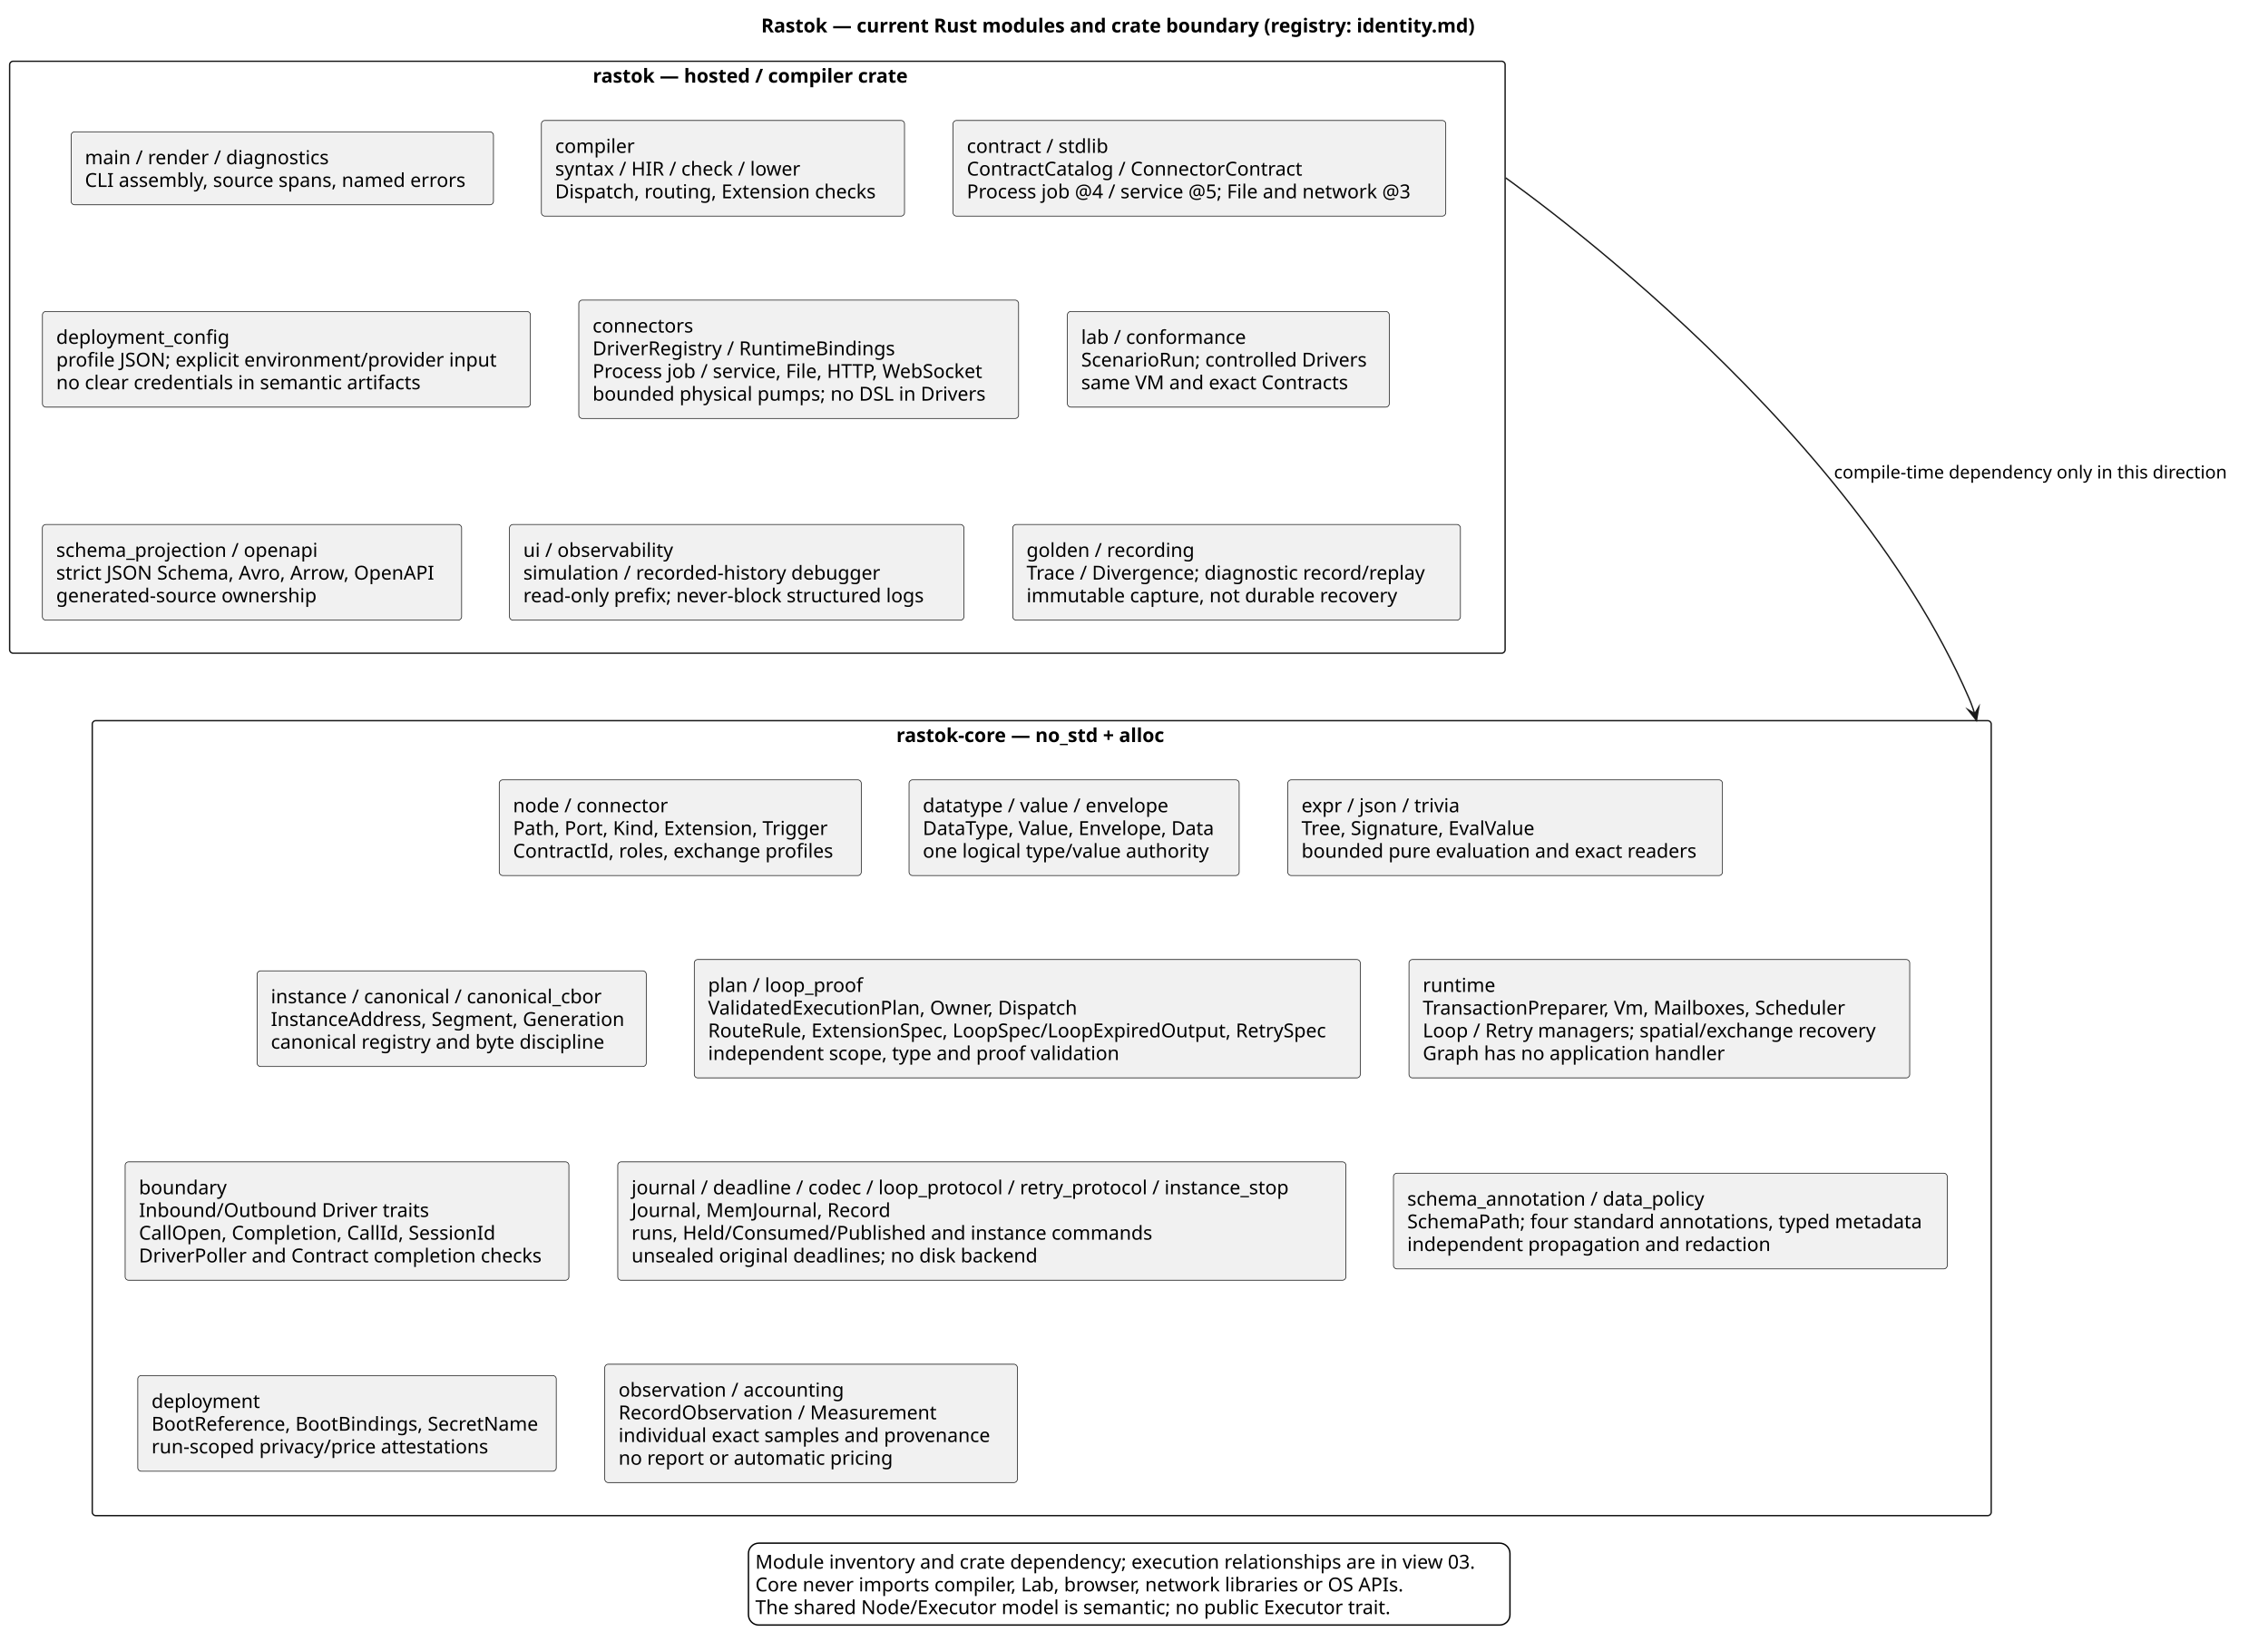
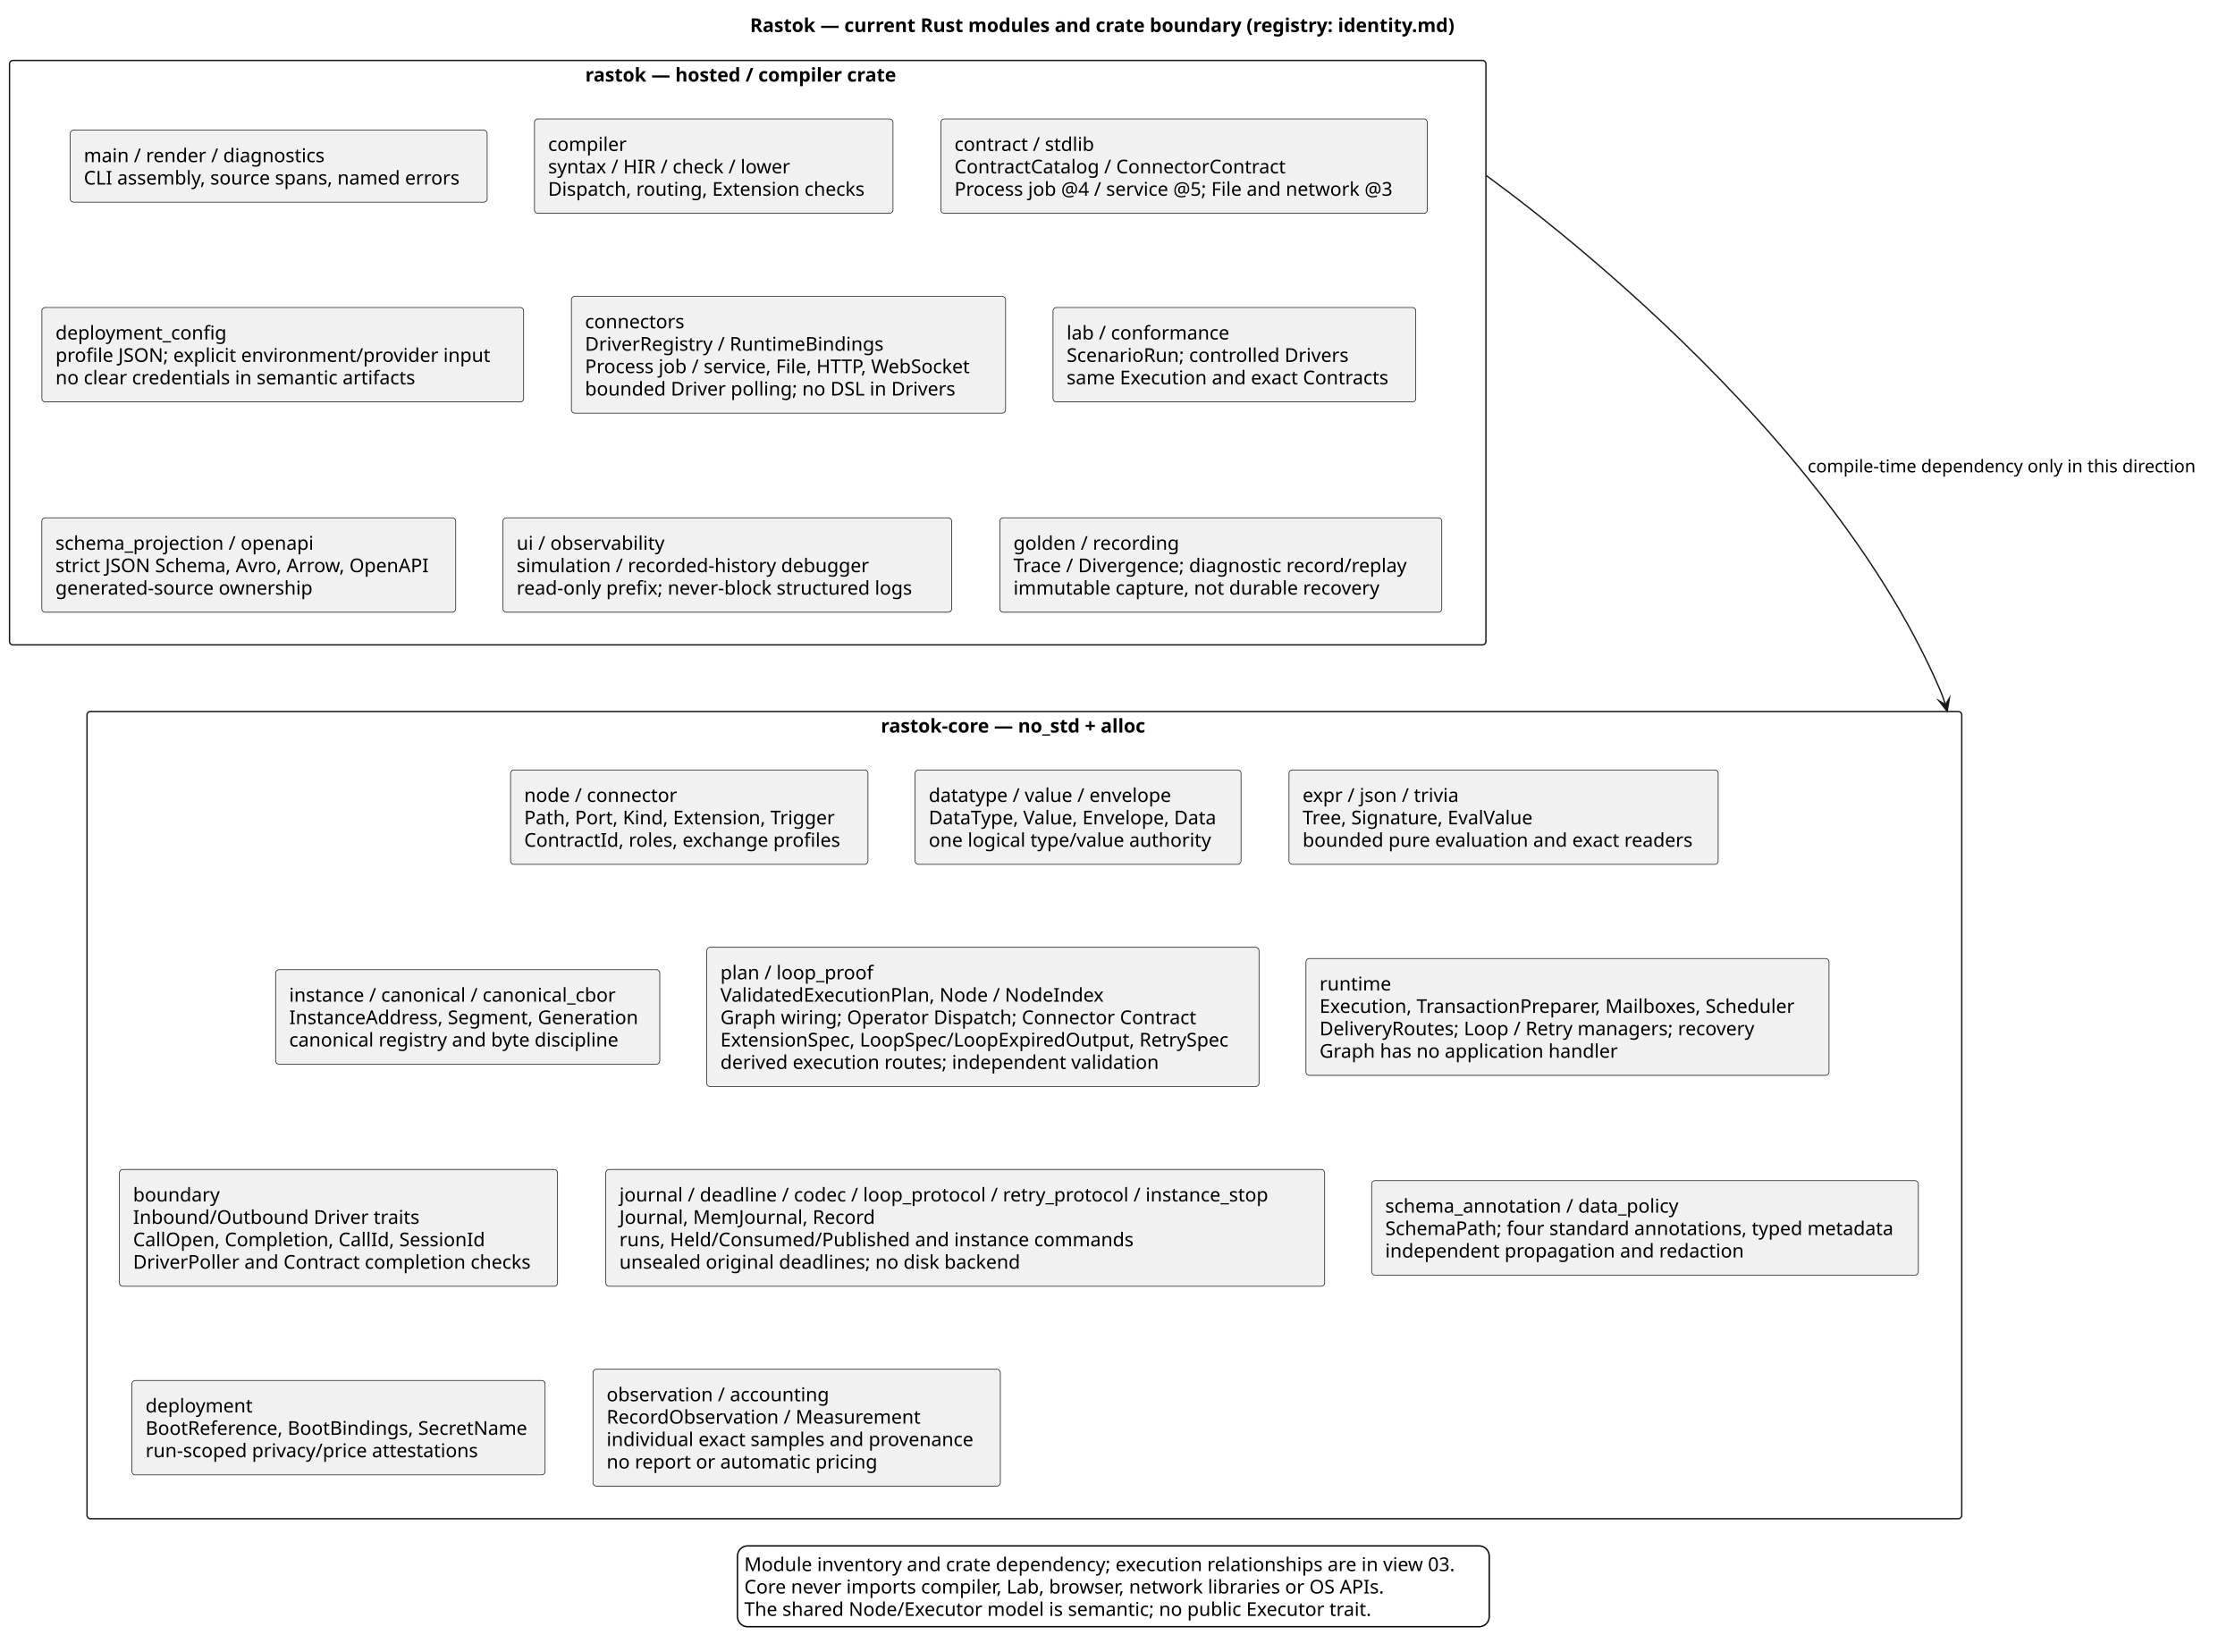
- <svg xmlns="http://www.w3.org/2000/svg" version="1.1" data-diagram-type="DESCRIPTION" style="width:1647px;height:1199px;background:#FFFFFF;" width="1647px" height="1199px" viewBox="0 0 1647 1199" zoomAndPan="magnify" preserveAspectRatio="none" contentStyleType="text/css">
+ <svg xmlns="http://www.w3.org/2000/svg" version="1.1" data-diagram-type="DESCRIPTION" style="width:1644px;height:1215px;background:#FFFFFF;" width="1644px" height="1215px" viewBox="0 0 1644 1215" zoomAndPan="magnify" preserveAspectRatio="none" contentStyleType="text/css">
  <defs />
  <g font-family="sans-serif" lengthAdjust="spacing">
    <g class="title" data-source-line="5">
-       <text x="552.759" y="23.535" fill="#000" font-size="14" textLength="534.529" font-weight="700">Rastok — current Rust modules and crate boundary (registry: identity.md)</text>
+       <text x="551.694" y="23.535" fill="#000" font-size="14" textLength="534.529" font-weight="700">Rastok — current Rust modules and crate boundary (registry: identity.md)</text>
    </g>
    <g class="cluster" data-qualified-name="HOSTED" id="ent0001" data-source-line="7">
      <rect x="7" y="44.488" width="1086" height="429.89" fill="none" style="stroke:#181818;stroke-width:1;" rx="2.5" ry="2.5" />
      <text x="430.491" y="60.023" fill="#000" font-size="14" textLength="239.019" font-weight="700">rastok — hosted / compiler crate</text>
    </g>
    <g class="cluster" data-qualified-name="CORE" id="ent0011" data-source-line="19">
-       <rect x="67" y="523.378" width="1379" height="577.32" fill="none" style="stroke:#181818;stroke-width:1;" rx="2.5" ry="2.5" />
-       <text x="650.895" y="538.913" fill="#000" font-size="14" textLength="211.21" font-weight="700">rastok-core — no_std + alloc</text>
+       <rect x="64" y="523.378" width="1379" height="593.81" fill="none" style="stroke:#181818;stroke-width:1;" rx="2.5" ry="2.5" />
+       <text x="647.895" y="538.913" fill="#000" font-size="14" textLength="211.21" font-weight="700">rastok-core — no_std + alloc</text>
    </g>
    <g class="entity" data-qualified-name="HOSTED.ENTRY" id="ent0002" data-source-line="8">
      <rect x="51.65" y="95.738" width="306.692" height="52.977" fill="#F1F1F1" style="stroke:#181818;stroke-width:0.5;" rx="2.5" ry="2.5" />
      <text x="61.65" y="119.273" fill="#000" font-size="14" textLength="187.831">main / render / diagnostics</text>
      <text x="61.65" y="135.762" fill="#000" font-size="14" textLength="286.692">CLI assembly, source spans, named errors</text>
    </g>
    <g class="entity" data-qualified-name="HOSTED.COMP" id="ent0003" data-source-line="9">
      <rect x="393.15" y="87.488" width="263.694" height="69.465" fill="#F1F1F1" style="stroke:#181818;stroke-width:0.5;" rx="2.5" ry="2.5" />
      <text x="403.15" y="111.023" fill="#000" font-size="14" textLength="59.274">compiler</text>
      <text x="403.15" y="127.512" fill="#000" font-size="14" textLength="192.445">syntax / HIR / check / lower</text>
      <text x="403.15" y="144" fill="#000" font-size="14" textLength="243.694">Dispatch, routing, Extension checks</text>
    </g>
    <g class="entity" data-qualified-name="HOSTED.CATALOG" id="ent0004" data-source-line="10">
      <rect x="692.09" y="87.488" width="357.812" height="69.465" fill="#F1F1F1" style="stroke:#181818;stroke-width:0.5;" rx="2.5" ry="2.5" />
      <text x="702.09" y="111.023" fill="#000" font-size="14" textLength="109.854">contract / stdlib</text>
      <text x="702.09" y="127.512" fill="#000" font-size="14" textLength="254.317">ContractCatalog / ConnectorContract</text>
      <text x="702.09" y="144" fill="#000" font-size="14" textLength="337.812">Process job @4 / service @5; File and network @3</text>
    </g>
    <g class="entity" data-qualified-name="HOSTED.SCHEMA" id="ent0005" data-source-line="11">
      <rect x="30.77" y="380.908" width="304.45" height="69.465" fill="#F1F1F1" style="stroke:#181818;stroke-width:0.5;" rx="2.5" ry="2.5" />
      <text x="40.77" y="404.443" fill="#000" font-size="14" textLength="198.229">schema_projection / openapi</text>
      <text x="40.77" y="420.932" fill="#000" font-size="14" textLength="284.45">strict JSON Schema, Avro, Arrow, OpenAPI</text>
      <text x="40.77" y="437.42" fill="#000" font-size="14" textLength="196.267">generated-source ownership</text>
    </g>
    <g class="entity" data-qualified-name="HOSTED.DRIVERS" id="ent0006" data-source-line="12">
      <rect x="420.32" y="217.958" width="319.366" height="85.953" fill="#F1F1F1" style="stroke:#181818;stroke-width:0.5;" rx="2.5" ry="2.5" />
      <text x="430.32" y="241.493" fill="#000" font-size="14" textLength="74.819">connectors</text>
      <text x="430.32" y="257.982" fill="#000" font-size="14" textLength="226.666">DriverRegistry / RuntimeBindings</text>
      <text x="430.32" y="274.47" fill="#000" font-size="14" textLength="299.366">Process job / service, File, HTTP, WebSocket</text>
-       <text x="430.32" y="290.958" fill="#000" font-size="14" textLength="296.372">bounded physical pumps; no DSL in Drivers</text>
+       <text x="430.32" y="290.958" fill="#000" font-size="14" textLength="282.912">bounded Driver polling; no DSL in Drivers</text>
    </g>
    <g class="entity" data-qualified-name="HOSTED.CONFIG" id="ent0007" data-source-line="13">
      <rect x="30.82" y="226.198" width="354.366" height="69.465" fill="#F1F1F1" style="stroke:#181818;stroke-width:0.5;" rx="2.5" ry="2.5" />
      <text x="40.82" y="249.733" fill="#000" font-size="14" textLength="129.562">deployment_config</text>
      <text x="40.82" y="266.222" fill="#000" font-size="14" textLength="334.366">profile JSON; explicit environment/provider input</text>
      <text x="40.82" y="282.71" fill="#000" font-size="14" textLength="274.894">no clear credentials in semantic artifacts</text>
    </g>
    <g class="entity" data-qualified-name="HOSTED.LAB" id="ent0008" data-source-line="14">
-       <rect x="775.14" y="226.198" width="233.726" height="69.465" fill="#F1F1F1" style="stroke:#181818;stroke-width:0.5;" rx="2.5" ry="2.5" />
-       <text x="785.14" y="249.733" fill="#000" font-size="14" textLength="125.187">lab / conformance</text>
-       <text x="785.14" y="266.222" fill="#000" font-size="14" textLength="213.726">ScenarioRun; controlled Drivers</text>
-       <text x="785.14" y="282.71" fill="#000" font-size="14" textLength="201.64">same VM and exact Contracts</text>
+       <rect x="774.58" y="226.198" width="266.832" height="69.465" fill="#F1F1F1" style="stroke:#181818;stroke-width:0.5;" rx="2.5" ry="2.5" />
+       <text x="784.58" y="249.733" fill="#000" font-size="14" textLength="125.187">lab / conformance</text>
+       <text x="784.58" y="266.222" fill="#000" font-size="14" textLength="213.726">ScenarioRun; controlled Drivers</text>
+       <text x="784.58" y="282.71" fill="#000" font-size="14" textLength="246.832">same Execution and exact Contracts</text>
    </g>
    <g class="entity" data-qualified-name="HOSTED.UI" id="ent0009" data-source-line="15">
      <rect x="370" y="380.908" width="330.003" height="69.465" fill="#F1F1F1" style="stroke:#181818;stroke-width:0.5;" rx="2.5" ry="2.5" />
      <text x="380" y="404.443" fill="#000" font-size="14" textLength="115.493">ui / observability</text>
      <text x="380" y="420.932" fill="#000" font-size="14" textLength="272.323">simulation / recorded-history debugger</text>
      <text x="380" y="437.42" fill="#000" font-size="14" textLength="310.003">read-only prefix; never-block structured logs</text>
    </g>
    <g class="entity" data-qualified-name="HOSTED.GOLDEN" id="ent0010" data-source-line="16">
      <rect x="735.46" y="380.908" width="325.081" height="69.465" fill="#F1F1F1" style="stroke:#181818;stroke-width:0.5;" rx="2.5" ry="2.5" />
      <text x="745.46" y="404.443" fill="#000" font-size="14" textLength="128.181">golden / recording</text>
      <text x="745.46" y="420.932" fill="#000" font-size="14" textLength="305.081">Trace / Divergence; diagnostic record/replay</text>
      <text x="745.46" y="437.42" fill="#000" font-size="14" textLength="277.348">immutable capture, not durable recovery</text>
    </g>
    <g class="entity" data-qualified-name="CORE.NODE" id="ent0012" data-source-line="20">
-       <rect x="362.55" y="566.378" width="262.895" height="69.465" fill="#F1F1F1" style="stroke:#181818;stroke-width:0.5;" rx="2.5" ry="2.5" />
-       <text x="372.55" y="589.913" fill="#000" font-size="14" textLength="117.783">node / connector</text>
-       <text x="372.55" y="606.402" fill="#000" font-size="14" textLength="238.807">Path, Port, Kind, Extension, Trigger</text>
-       <text x="372.55" y="622.89" fill="#000" font-size="14" textLength="242.895">ContractId, roles, exchange profiles</text>
+       <rect x="375.55" y="566.378" width="262.895" height="69.465" fill="#F1F1F1" style="stroke:#181818;stroke-width:0.5;" rx="2.5" ry="2.5" />
+       <text x="385.55" y="589.913" fill="#000" font-size="14" textLength="117.783">node / connector</text>
+       <text x="385.55" y="606.402" fill="#000" font-size="14" textLength="238.807">Path, Port, Kind, Extension, Trigger</text>
+       <text x="385.55" y="622.89" fill="#000" font-size="14" textLength="242.895">ContractId, roles, exchange profiles</text>
    </g>
    <g class="entity" data-qualified-name="CORE.DATA" id="ent0013" data-source-line="21">
-       <rect x="660.14" y="566.378" width="239.728" height="69.465" fill="#F1F1F1" style="stroke:#181818;stroke-width:0.5;" rx="2.5" ry="2.5" />
-       <text x="670.14" y="589.913" fill="#000" font-size="14" textLength="187.38">datatype / value / envelope</text>
-       <text x="670.14" y="606.402" fill="#000" font-size="14" textLength="219.728">DataType, Value, Envelope, Data</text>
-       <text x="670.14" y="622.89" fill="#000" font-size="14" textLength="216.036">one logical type/value authority</text>
+       <rect x="673.14" y="566.378" width="239.728" height="69.465" fill="#F1F1F1" style="stroke:#181818;stroke-width:0.5;" rx="2.5" ry="2.5" />
+       <text x="683.14" y="589.913" fill="#000" font-size="14" textLength="187.38">datatype / value / envelope</text>
+       <text x="683.14" y="606.402" fill="#000" font-size="14" textLength="219.728">DataType, Value, Envelope, Data</text>
+       <text x="683.14" y="622.89" fill="#000" font-size="14" textLength="216.036">one logical type/value authority</text>
    </g>
    <g class="entity" data-qualified-name="CORE.EXPR" id="ent0014" data-source-line="22">
-       <rect x="935.15" y="566.378" width="315.695" height="69.465" fill="#F1F1F1" style="stroke:#181818;stroke-width:0.5;" rx="2.5" ry="2.5" />
-       <text x="945.15" y="589.913" fill="#000" font-size="14" textLength="126.048">expr / json / trivia</text>
-       <text x="945.15" y="606.402" fill="#000" font-size="14" textLength="176.121">Tree, Signature, EvalValue</text>
-       <text x="945.15" y="622.89" fill="#000" font-size="14" textLength="295.695">bounded pure evaluation and exact readers</text>
+       <rect x="948.15" y="566.378" width="315.695" height="69.465" fill="#F1F1F1" style="stroke:#181818;stroke-width:0.5;" rx="2.5" ry="2.5" />
+       <text x="958.15" y="589.913" fill="#000" font-size="14" textLength="126.048">expr / json / trivia</text>
+       <text x="958.15" y="606.402" fill="#000" font-size="14" textLength="176.121">Tree, Signature, EvalValue</text>
+       <text x="958.15" y="622.89" fill="#000" font-size="14" textLength="295.695">bounded pure evaluation and exact readers</text>
    </g>
    <g class="entity" data-qualified-name="CORE.IDENTITY" id="ent0015" data-source-line="23">
-       <rect x="186.71" y="705.078" width="282.589" height="69.465" fill="#F1F1F1" style="stroke:#181818;stroke-width:0.5;" rx="2.5" ry="2.5" />
-       <text x="196.71" y="728.613" fill="#000" font-size="14" textLength="253.962">instance / canonical / canonical_cbor</text>
-       <text x="196.71" y="745.102" fill="#000" font-size="14" textLength="262.589">InstanceAddress, Segment, Generation</text>
-       <text x="196.71" y="761.59" fill="#000" font-size="14" textLength="252.314">canonical registry and byte discipline</text>
+       <rect x="202.71" y="713.328" width="282.589" height="69.465" fill="#F1F1F1" style="stroke:#181818;stroke-width:0.5;" rx="2.5" ry="2.5" />
+       <text x="212.71" y="736.863" fill="#000" font-size="14" textLength="253.962">instance / canonical / canonical_cbor</text>
+       <text x="212.71" y="753.352" fill="#000" font-size="14" textLength="262.589">InstanceAddress, Segment, Generation</text>
+       <text x="212.71" y="769.84" fill="#000" font-size="14" textLength="252.314">canonical registry and byte discipline</text>
    </g>
    <g class="entity" data-qualified-name="CORE.PLAN" id="ent0016" data-source-line="24">
-       <rect x="504.19" y="696.838" width="483.613" height="85.953" fill="#F1F1F1" style="stroke:#181818;stroke-width:0.5;" rx="2.5" ry="2.5" />
-       <text x="514.19" y="720.373" fill="#000" font-size="14" textLength="119.424">plan / loop_proof</text>
-       <text x="514.19" y="736.862" fill="#000" font-size="14" textLength="278.886">ValidatedExecutionPlan, Owner, Dispatch</text>
-       <text x="514.19" y="753.35" fill="#000" font-size="14" textLength="463.613">RouteRule, ExtensionSpec, LoopSpec/LoopExpiredOutput, RetrySpec</text>
-       <text x="514.19" y="769.838" fill="#000" font-size="14" textLength="308.745">independent scope, type and proof validation</text>
+       <rect x="519.91" y="696.838" width="406.189" height="102.441" fill="#F1F1F1" style="stroke:#181818;stroke-width:0.5;" rx="2.5" ry="2.5" />
+       <text x="529.91" y="720.373" fill="#000" font-size="14" textLength="119.424">plan / loop_proof</text>
+       <text x="529.91" y="736.862" fill="#000" font-size="14" textLength="292.065">ValidatedExecutionPlan, Node / NodeIndex</text>
+       <text x="529.91" y="753.35" fill="#000" font-size="14" textLength="362.209">Graph wiring; Operator Dispatch; Connector Contract</text>
+       <text x="529.91" y="769.838" fill="#000" font-size="14" textLength="386.189">ExtensionSpec, LoopSpec/LoopExpiredOutput, RetrySpec</text>
+       <text x="529.91" y="786.327" fill="#000" font-size="14" textLength="333.566">derived execution routes; independent validation</text>
    </g>
    <g class="entity" data-qualified-name="CORE.VM" id="ent0017" data-source-line="25">
-       <rect x="1023.2" y="696.838" width="363.608" height="85.953" fill="#F1F1F1" style="stroke:#181818;stroke-width:0.5;" rx="2.5" ry="2.5" />
-       <text x="1033.2" y="720.373" fill="#000" font-size="14" textLength="53.259">runtime</text>
-       <text x="1033.2" y="736.862" fill="#000" font-size="14" textLength="320.571">TransactionPreparer, Vm, Mailboxes, Scheduler</text>
-       <text x="1033.2" y="753.35" fill="#000" font-size="14" textLength="343.608">Loop / Retry managers; spatial/exchange recovery</text>
-       <text x="1033.2" y="769.838" fill="#000" font-size="14" textLength="226.058">Graph has no application handler</text>
+       <rect x="960.62" y="705.088" width="384.752" height="85.953" fill="#F1F1F1" style="stroke:#181818;stroke-width:0.5;" rx="2.5" ry="2.5" />
+       <text x="970.62" y="728.623" fill="#000" font-size="14" textLength="53.259">runtime</text>
+       <text x="970.62" y="745.112" fill="#000" font-size="14" textLength="364.752">Execution, TransactionPreparer, Mailboxes, Scheduler</text>
+       <text x="970.62" y="761.6" fill="#000" font-size="14" textLength="331.543">DeliveryRoutes; Loop / Retry managers; recovery</text>
+       <text x="970.62" y="778.088" fill="#000" font-size="14" textLength="226.058">Graph has no application handler</text>
    </g>
    <g class="entity" data-qualified-name="CORE.BOUNDARY" id="ent0018" data-source-line="26">
-       <rect x="90.88" y="843.788" width="322.244" height="85.953" fill="#F1F1F1" style="stroke:#181818;stroke-width:0.5;" rx="2.5" ry="2.5" />
-       <text x="100.88" y="867.323" fill="#000" font-size="14" textLength="64.374">boundary</text>
-       <text x="100.88" y="883.812" fill="#000" font-size="14" textLength="217.075">Inbound/Outbound Driver traits</text>
-       <text x="100.88" y="900.3" fill="#000" font-size="14" textLength="269.001">CallOpen, Completion, CallId, SessionId</text>
-       <text x="100.88" y="916.788" fill="#000" font-size="14" textLength="302.244">DriverPoller and Contract completion checks</text>
+       <rect x="87.88" y="860.278" width="322.244" height="85.953" fill="#F1F1F1" style="stroke:#181818;stroke-width:0.5;" rx="2.5" ry="2.5" />
+       <text x="97.88" y="883.813" fill="#000" font-size="14" textLength="64.374">boundary</text>
+       <text x="97.88" y="900.302" fill="#000" font-size="14" textLength="217.075">Inbound/Outbound Driver traits</text>
+       <text x="97.88" y="916.79" fill="#000" font-size="14" textLength="269.001">CallOpen, Completion, CallId, SessionId</text>
+       <text x="97.88" y="933.278" fill="#000" font-size="14" textLength="302.244">DriverPoller and Contract completion checks</text>
    </g>
    <g class="entity" data-qualified-name="CORE.JOURNAL" id="ent0019" data-source-line="27">
-       <rect x="448.61" y="843.788" width="528.771" height="85.953" fill="#F1F1F1" style="stroke:#181818;stroke-width:0.5;" rx="2.5" ry="2.5" />
-       <text x="458.61" y="867.323" fill="#000" font-size="14" textLength="508.771">journal / deadline / codec / loop_protocol / retry_protocol / instance_stop</text>
-       <text x="458.61" y="883.812" fill="#000" font-size="14" textLength="193.286">Journal, MemJournal, Record</text>
-       <text x="458.61" y="900.3" fill="#000" font-size="14" textLength="392.28">runs, Held/Consumed/Published and instance commands</text>
-       <text x="458.61" y="916.788" fill="#000" font-size="14" textLength="306.435">unsealed original deadlines; no disk backend</text>
+       <rect x="445.61" y="860.278" width="528.771" height="85.953" fill="#F1F1F1" style="stroke:#181818;stroke-width:0.5;" rx="2.5" ry="2.5" />
+       <text x="455.61" y="883.813" fill="#000" font-size="14" textLength="508.771">journal / deadline / codec / loop_protocol / retry_protocol / instance_stop</text>
+       <text x="455.61" y="900.302" fill="#000" font-size="14" textLength="193.286">Journal, MemJournal, Record</text>
+       <text x="455.61" y="916.79" fill="#000" font-size="14" textLength="392.28">runs, Held/Consumed/Published and instance commands</text>
+       <text x="455.61" y="933.278" fill="#000" font-size="14" textLength="306.435">unsealed original deadlines; no disk backend</text>
    </g>
    <g class="entity" data-qualified-name="CORE.POLICY" id="ent0020" data-source-line="28">
-       <rect x="1011.93" y="852.038" width="402.149" height="69.465" fill="#F1F1F1" style="stroke:#181818;stroke-width:0.5;" rx="2.5" ry="2.5" />
-       <text x="1021.93" y="875.573" fill="#000" font-size="14" textLength="224.547">schema_annotation / data_policy</text>
-       <text x="1021.93" y="892.062" fill="#000" font-size="14" textLength="382.149">SchemaPath; four standard annotations, typed metadata</text>
-       <text x="1021.93" y="908.55" fill="#000" font-size="14" textLength="270.231">independent propagation and redaction</text>
+       <rect x="1008.93" y="868.528" width="402.149" height="69.465" fill="#F1F1F1" style="stroke:#181818;stroke-width:0.5;" rx="2.5" ry="2.5" />
+       <text x="1018.93" y="892.063" fill="#000" font-size="14" textLength="224.547">schema_annotation / data_policy</text>
+       <text x="1018.93" y="908.552" fill="#000" font-size="14" textLength="382.149">SchemaPath; four standard annotations, typed metadata</text>
+       <text x="1018.93" y="925.04" fill="#000" font-size="14" textLength="270.231">independent propagation and redaction</text>
    </g>
    <g class="entity" data-qualified-name="CORE.DEPLOY" id="ent0021" data-source-line="29">
-       <rect x="100.05" y="998.988" width="303.903" height="69.465" fill="#F1F1F1" style="stroke:#181818;stroke-width:0.5;" rx="2.5" ry="2.5" />
-       <text x="110.05" y="1022.523" fill="#000" font-size="14" textLength="80.179">deployment</text>
-       <text x="110.05" y="1039.012" fill="#000" font-size="14" textLength="283.903">BootReference, BootBindings, SecretName</text>
-       <text x="110.05" y="1055.5" fill="#000" font-size="14" textLength="257.161">run-scoped privacy/price attestations</text>
+       <rect x="97.05" y="1015.478" width="303.903" height="69.465" fill="#F1F1F1" style="stroke:#181818;stroke-width:0.5;" rx="2.5" ry="2.5" />
+       <text x="107.05" y="1039.013" fill="#000" font-size="14" textLength="80.179">deployment</text>
+       <text x="107.05" y="1055.502" fill="#000" font-size="14" textLength="283.903">BootReference, BootBindings, SecretName</text>
+       <text x="107.05" y="1071.99" fill="#000" font-size="14" textLength="257.161">run-scoped privacy/price attestations</text>
    </g>
    <g class="entity" data-qualified-name="CORE.REPORT" id="ent0022" data-source-line="30">
-       <rect x="439.18" y="990.748" width="299.638" height="85.953" fill="#F1F1F1" style="stroke:#181818;stroke-width:0.5;" rx="2.5" ry="2.5" />
-       <text x="449.18" y="1014.283" fill="#000" font-size="14" textLength="170.577">observation / accounting</text>
-       <text x="449.18" y="1030.772" fill="#000" font-size="14" textLength="236.804">RecordObservation / Measurement</text>
-       <text x="449.18" y="1047.26" fill="#000" font-size="14" textLength="279.638">individual exact samples and provenance</text>
-       <text x="449.18" y="1063.748" fill="#000" font-size="14" textLength="205.974">no report or automatic pricing</text>
+       <rect x="436.18" y="1007.238" width="299.638" height="85.953" fill="#F1F1F1" style="stroke:#181818;stroke-width:0.5;" rx="2.5" ry="2.5" />
+       <text x="446.18" y="1030.773" fill="#000" font-size="14" textLength="170.577">observation / accounting</text>
+       <text x="446.18" y="1047.262" fill="#000" font-size="14" textLength="236.804">RecordObservation / Measurement</text>
+       <text x="446.18" y="1063.75" fill="#000" font-size="14" textLength="279.638">individual exact samples and provenance</text>
+       <text x="446.18" y="1080.238" fill="#000" font-size="14" textLength="205.974">no report or automatic pricing</text>
    </g>
    <g class="link" data-entity-1="ent0001" data-entity-2="ent0011" id="lnk42" data-source-line="53" data-link-type="dependency">
-       <path d="M1093.446,129.191 C1093.835,129.47 1094.237,129.76 1094.651,130.058 C1095.479,130.656 1096.356,131.291 1097.282,131.964 C1104.682,137.346 1115.142,145.121 1127.867,155.028 C1153.317,174.843 1187.826,203.188 1225.043,237.978 C1299.475,307.558 1384.735,402.918 1430,507.378 C1431.991,511.975 1433.618,516.817 1434.938,521.78 C1435.02,522.09 1435.102,522.4 1435.182,522.711 C1435.222,522.867 1434.033,518.176 1434.072,518.332" style="stroke:#181818;stroke-width:1;" fill="none" id="HOSTED-to-CORE" />
-       <polygon points="1435.301,523.178,1436.967,513.471,1434.072,518.332,1429.212,515.437,1435.301,523.178" fill="#181818" style="stroke:#181818;stroke-width:1;stroke-linejoin:miter;stroke-miterlimit:10;" />
-       <text x="1331.8" y="347.477" fill="#000" font-size="13" textLength="299.248">compile-time dependency only in this direction</text>
+       <path d="M1093.372,129.21 C1093.758,129.491 1094.156,129.781 1094.566,130.081 C1095.387,130.68 1096.257,131.317 1097.174,131.992 C1104.51,137.391 1114.88,145.188 1127.494,155.12 C1152.723,174.984 1186.934,203.386 1223.827,238.215 C1297.615,307.871 1382.135,403.228 1427,507.378 C1428.981,511.978 1430.6,516.824 1431.915,521.789 C1431.997,522.099 1432.078,522.41 1432.158,522.721 C1432.198,522.876 1431.014,518.184 1431.053,518.34" style="stroke:#181818;stroke-width:1;" fill="none" id="HOSTED-to-CORE" />
+       <polygon points="1432.277,523.188,1433.952,513.483,1431.053,518.34,1426.196,515.441,1432.277,523.188" fill="#181818" style="stroke:#181818;stroke-width:1;stroke-linejoin:miter;stroke-miterlimit:10;" />
+       <text x="1329.67" y="347.477" fill="#000" font-size="13" textLength="299.248">compile-time dependency only in this direction</text>
    </g>
    <g class="legend" data-source-line="55">
-       <rect x="543.524" y="1120.698" width="552.999" height="59.465" fill="none" style="stroke:#000;stroke-width:1;" rx="7.5" ry="7.5" />
-       <text x="548.524" y="1139.233" fill="#000" font-size="14" textLength="542.999">Module inventory and crate dependency; execution relationships are in view 03.</text>
-       <text x="548.524" y="1155.722" fill="#000" font-size="14" textLength="493.008">Core never imports compiler, Lab, browser, network libraries or OS APIs.</text>
-       <text x="548.524" y="1172.21" fill="#000" font-size="14" textLength="482.891">The shared Node/Executor model is semantic; no public Executor trait.</text>
+       <rect x="542.459" y="1137.188" width="552.999" height="59.465" fill="none" style="stroke:#000;stroke-width:1;" rx="7.5" ry="7.5" />
+       <text x="547.459" y="1155.723" fill="#000" font-size="14" textLength="542.999">Module inventory and crate dependency; execution relationships are in view 03.</text>
+       <text x="547.459" y="1172.212" fill="#000" font-size="14" textLength="493.008">Core never imports compiler, Lab, browser, network libraries or OS APIs.</text>
+       <text x="547.459" y="1188.7" fill="#000" font-size="14" textLength="482.891">The shared Node/Executor model is semantic; no public Executor trait.</text>
    </g>
  </g>
</svg>
